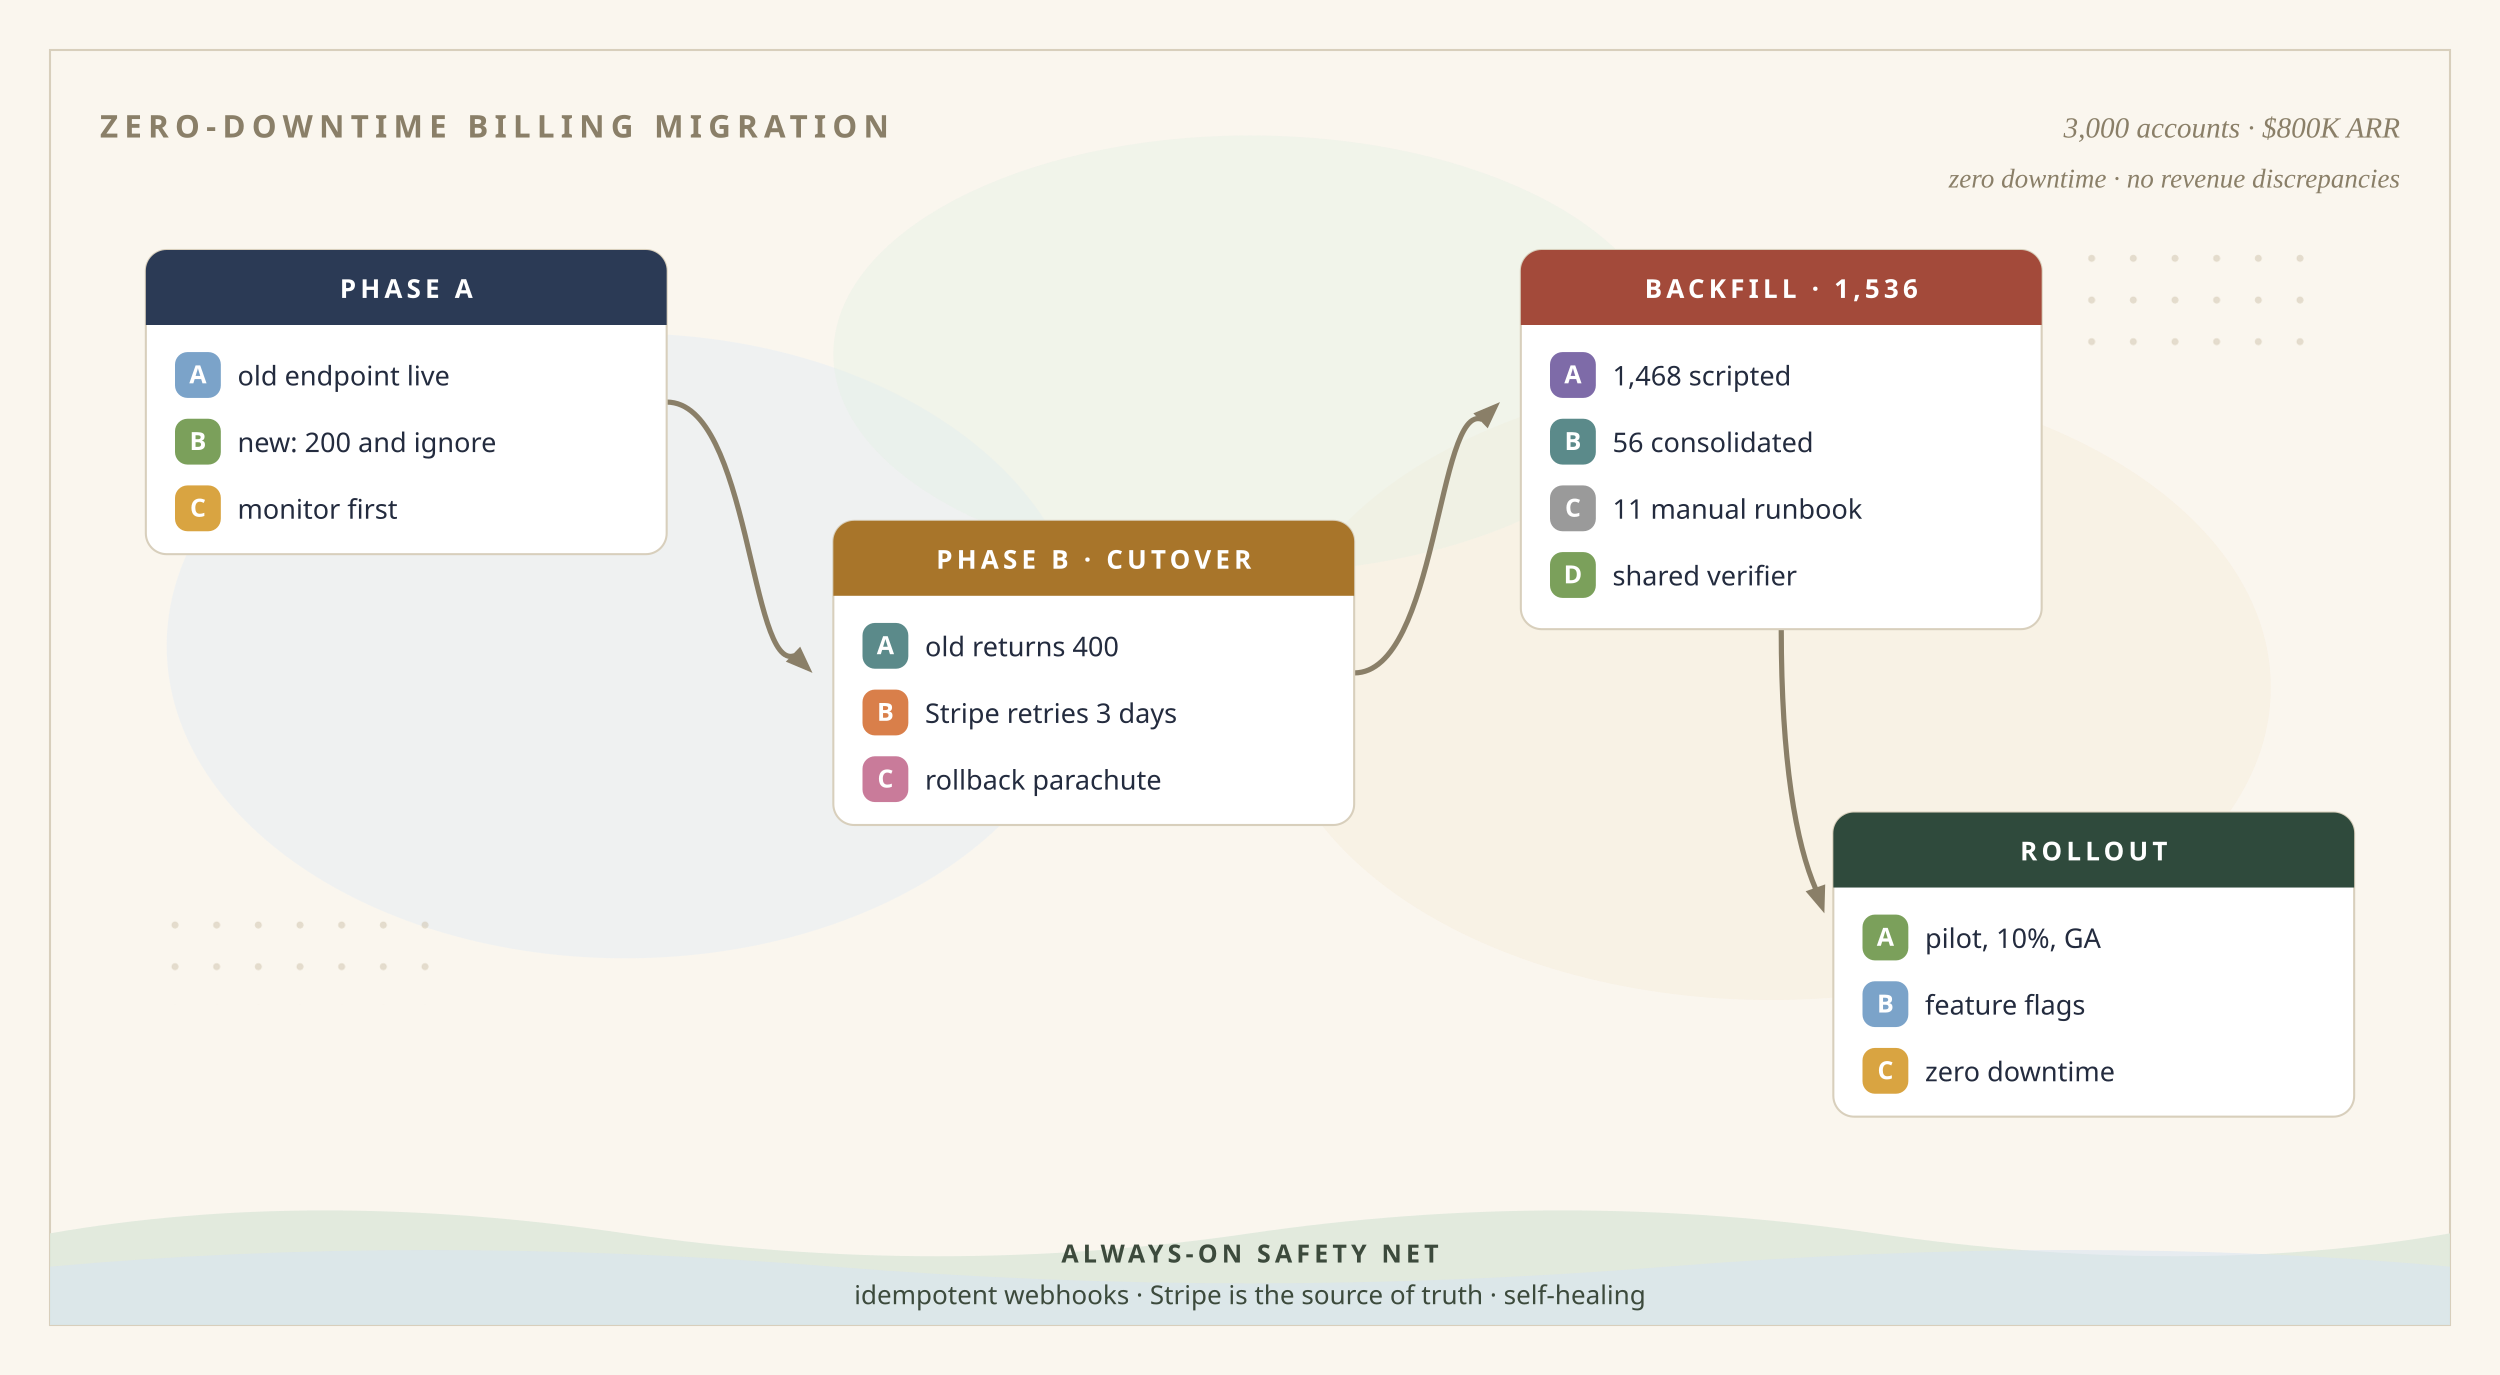
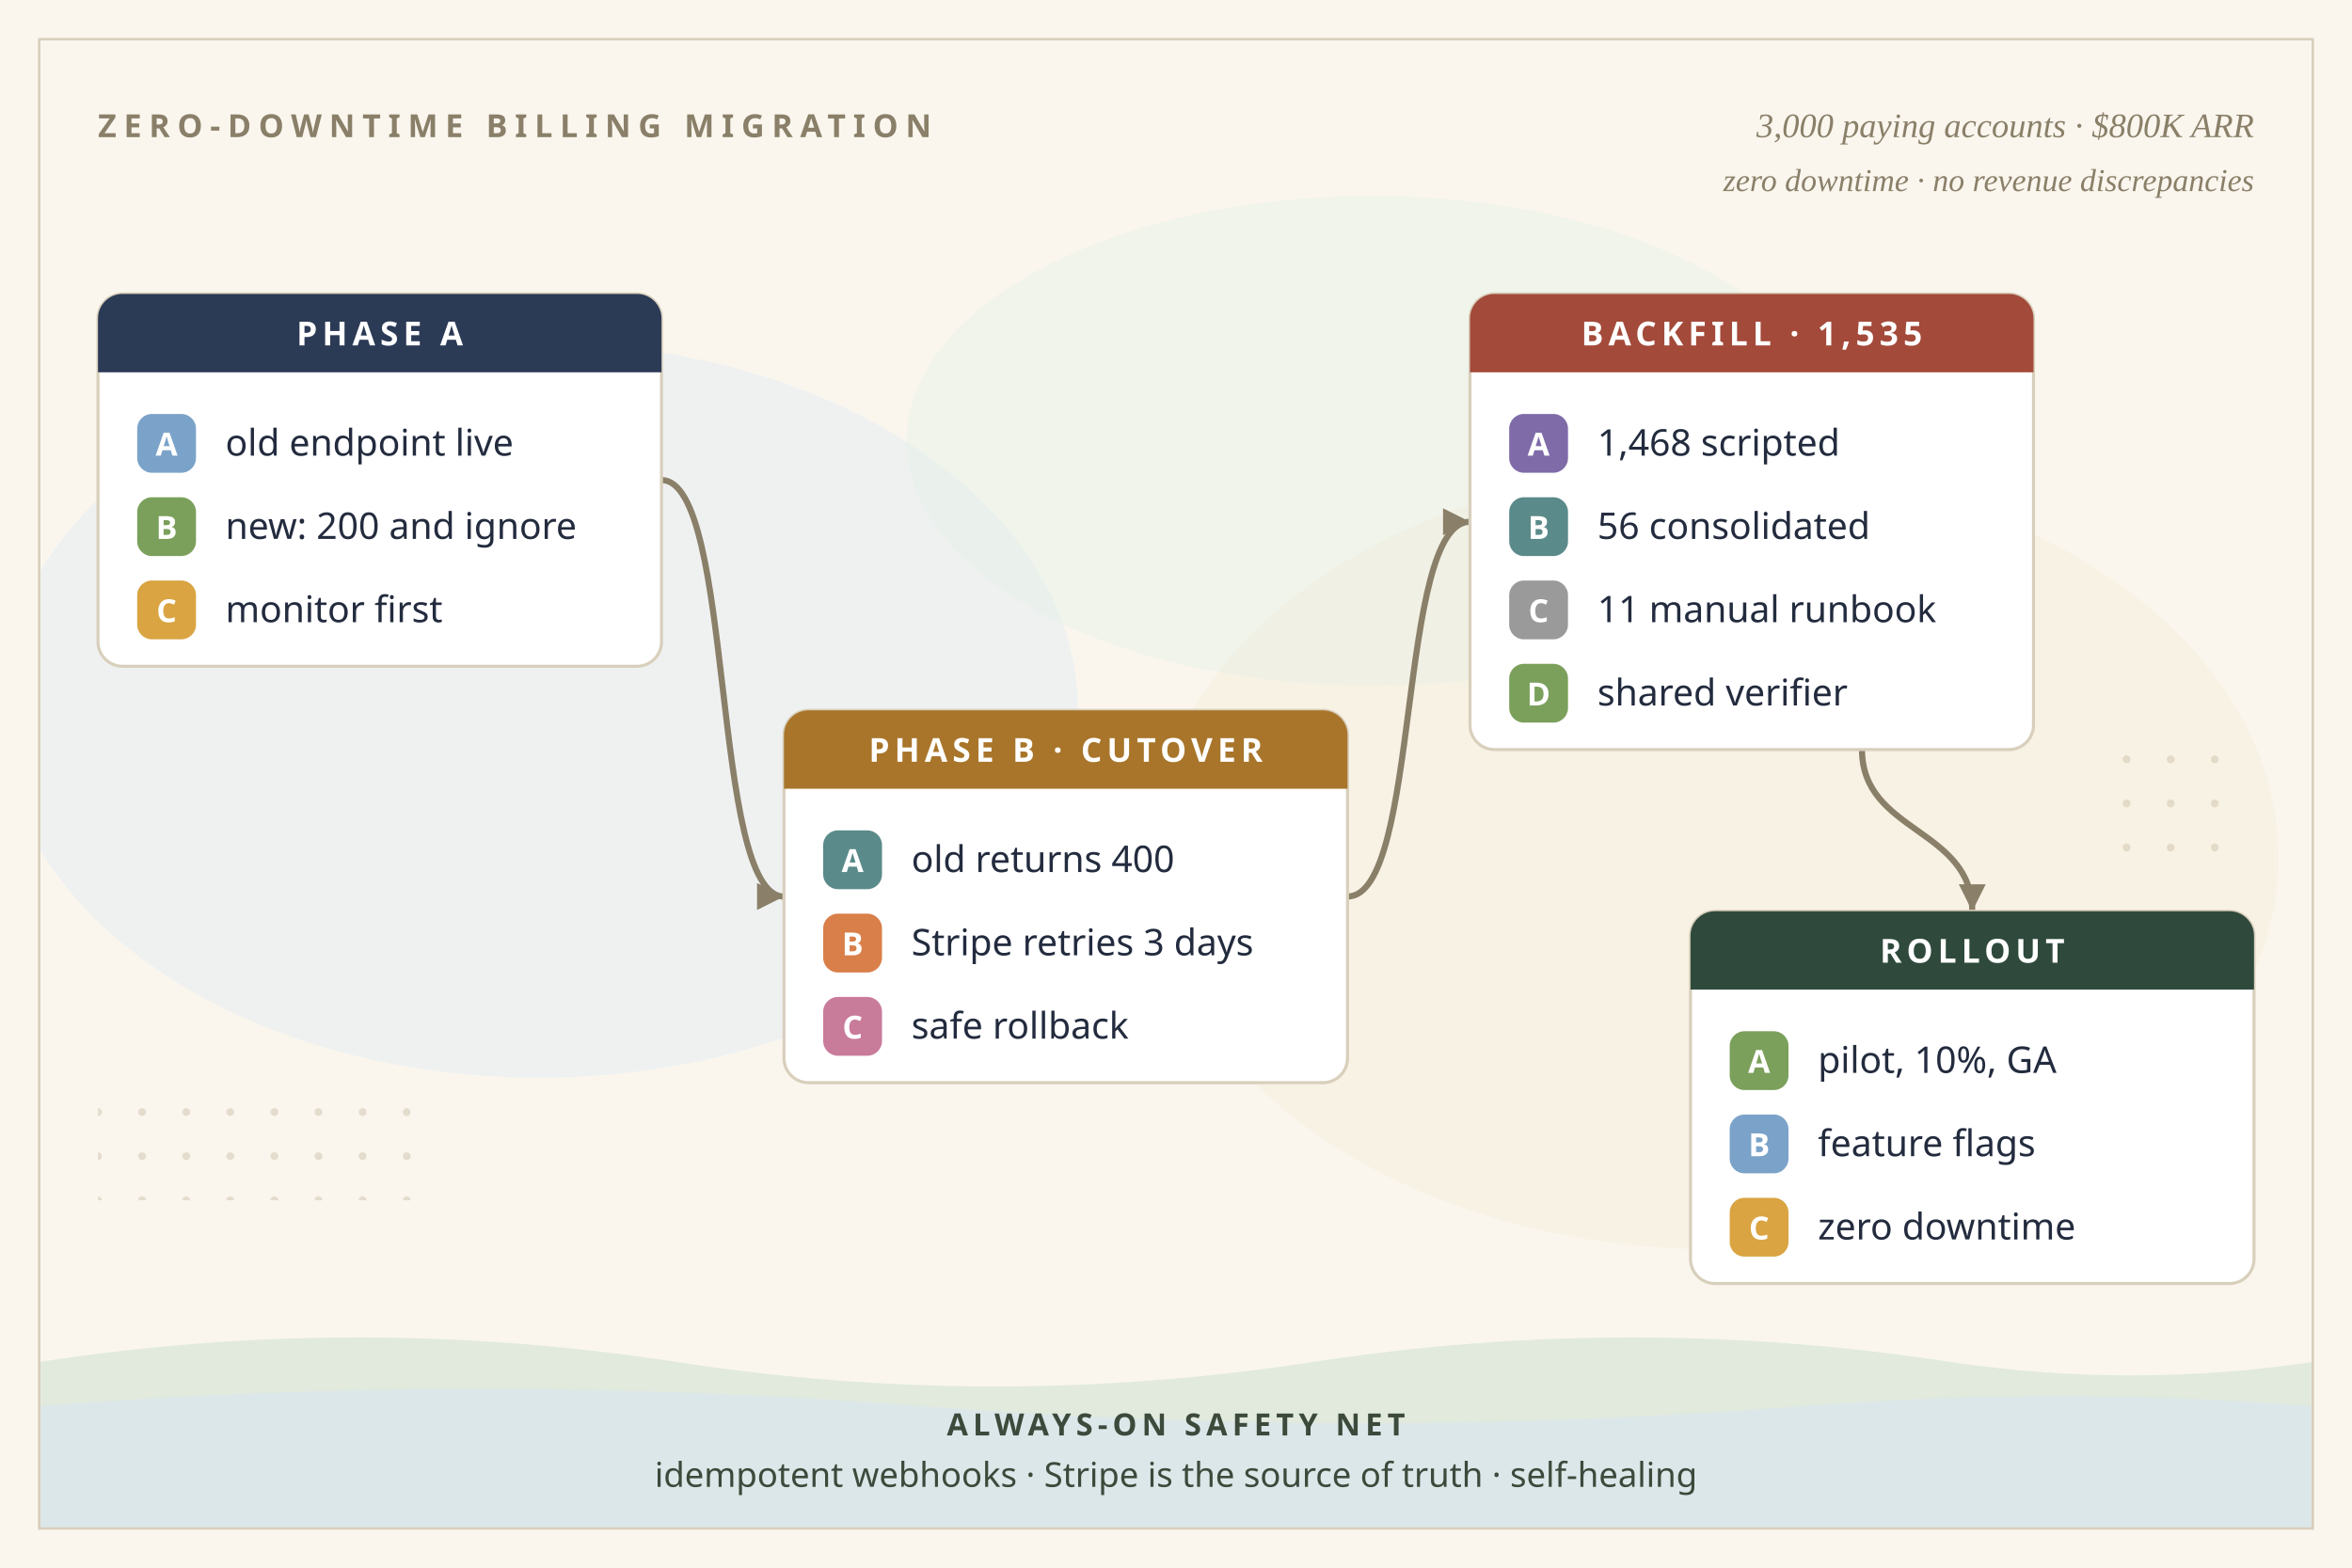
- <svg xmlns="http://www.w3.org/2000/svg" width="1200" height="660" viewBox="0 0 1200 660" font-family="'Avenir Next','Segoe UI',Verdana,sans-serif">
+ <svg xmlns="http://www.w3.org/2000/svg" width="960" height="640" viewBox="0 0 960 640" font-family="'Avenir Next','Segoe UI',Verdana,sans-serif" role="img" aria-labelledby="title">
  <defs>
-     <pattern id="dots2" width="20" height="20" patternUnits="userSpaceOnUse">
-       <circle cx="4" cy="4" r="1.7" fill="#c9bda3" opacity="0.45" />
+     <pattern id="dots" width="18" height="18" patternUnits="userSpaceOnUse">
+       <circle cx="4" cy="4" r="1.6" fill="#c9bda3" opacity="0.45" />
    </pattern>
+     <marker id="arrow" viewBox="0 0 10 10" refX="10" refY="5" markerWidth="11" markerHeight="11" markerUnits="userSpaceOnUse" orient="auto">
+       <path d="M0,0 L10,5 L0,10 z" fill="#8a7f68" />
+     </marker>
+     <clipPath id="frame">
+       <rect x="16" y="16" width="928" height="608" />
+     </clipPath>
  </defs>
-   <rect width="1200" height="660" fill="#faf6ee" />
-   <rect x="24" y="24" width="1152" height="612" fill="none" stroke="#d8cfbc" stroke-width="1" />
-   <ellipse cx="300" cy="310" rx="220" ry="150" fill="#e3ecf5" opacity="0.45" />
-   <ellipse cx="850" cy="330" rx="240" ry="150" fill="#f5ead6" opacity="0.4" />
-   <ellipse cx="600" cy="170" rx="200" ry="105" fill="#e4efe4" opacity="0.4" />
-   <rect x="70" y="430" width="140" height="52" fill="url(#dots2)" />
-   <rect x="1000" y="120" width="120" height="50" fill="url(#dots2)" />
-   <text x="48" y="66" font-size="15" letter-spacing="3" fill="#8a7f68" font-weight="600">ZERO-DOWNTIME BILLING MIGRATION</text>
-   <text x="1152" y="66" text-anchor="end" font-size="14" font-style="italic" fill="#8a7f68" font-family="Georgia,'Times New Roman',serif">3,000 accounts · $800K ARR</text>
-   <text x="1152" y="90" text-anchor="end" font-size="13" font-style="italic" fill="#8a7f68" font-family="Georgia,'Times New Roman',serif">zero downtime · no revenue discrepancies</text>
-   <path d="M320,193 C360,193 360,323 381.4,314.7" fill="none" stroke="#8a7f68" stroke-width="2.5" />
-   <polygon points="390.0,323.0 377.2,317.6 384.1,310.4" fill="#8a7f68" />
-   <path d="M650,323 C690,323 690,193 711.4,201.3" fill="none" stroke="#8a7f68" stroke-width="2.5" />
-   <polygon points="720.0,193.0 714.1,205.6 707.2,198.4" fill="#8a7f68" />
-   <path d="M855,302 C855,365 862,405 871.7,427.1" fill="none" stroke="#8a7f68" stroke-width="2.5" />
-   <polygon points="875.7,438.4 866.7,427.8 876.1,424.5" fill="#8a7f68" />
-   <rect x="70" y="120" width="250" height="146" rx="10" fill="#ffffff" stroke="#d8cfbc" />
-   <path d="M70,130 a10,10 0 0 1 10,-10 h230 a10,10 0 0 1 10,10 v26 h-250 z" fill="#2b3a55" />
-   <text x="195" y="143" text-anchor="middle" font-size="12.5" letter-spacing="2" fill="#ffffff" font-weight="700">PHASE A</text>
-   <rect x="84" y="169" width="22" height="22" rx="6" fill="#7ba3c9" />
-   <text x="95" y="184" text-anchor="middle" font-size="12" fill="#ffffff" font-weight="700">A</text>
-   <text x="114" y="185" font-size="13" fill="#232b3e">old endpoint live</text>
-   <rect x="84" y="201" width="22" height="22" rx="6" fill="#7ba05b" />
-   <text x="95" y="216" text-anchor="middle" font-size="12" fill="#ffffff" font-weight="700">B</text>
-   <text x="114" y="217" font-size="13" fill="#232b3e">new: 200 and ignore</text>
-   <rect x="84" y="233" width="22" height="22" rx="6" fill="#d9a441" />
-   <text x="95" y="248" text-anchor="middle" font-size="12" fill="#ffffff" font-weight="700">C</text>
-   <text x="114" y="249" font-size="13" fill="#232b3e">monitor first</text>
-   <rect x="400" y="250" width="250" height="146" rx="10" fill="#ffffff" stroke="#d8cfbc" />
-   <path d="M400,260 a10,10 0 0 1 10,-10 h230 a10,10 0 0 1 10,10 v26 h-250 z" fill="#a8752a" />
-   <text x="525" y="273" text-anchor="middle" font-size="12.5" letter-spacing="2" fill="#ffffff" font-weight="700">PHASE B · CUTOVER</text>
-   <rect x="414" y="299" width="22" height="22" rx="6" fill="#5b8a8a" />
-   <text x="425" y="314" text-anchor="middle" font-size="12" fill="#ffffff" font-weight="700">A</text>
-   <text x="444" y="315" font-size="13" fill="#232b3e">old returns 400</text>
-   <rect x="414" y="331" width="22" height="22" rx="6" fill="#d97f4a" />
-   <text x="425" y="346" text-anchor="middle" font-size="12" fill="#ffffff" font-weight="700">B</text>
-   <text x="444" y="347" font-size="13" fill="#232b3e">Stripe retries 3 days</text>
-   <rect x="414" y="363" width="22" height="22" rx="6" fill="#c97b9a" />
-   <text x="425" y="378" text-anchor="middle" font-size="12" fill="#ffffff" font-weight="700">C</text>
-   <text x="444" y="379" font-size="13" fill="#232b3e">rollback parachute</text>
-   <rect x="730" y="120" width="250" height="182" rx="10" fill="#ffffff" stroke="#d8cfbc" />
-   <path d="M730,130 a10,10 0 0 1 10,-10 h230 a10,10 0 0 1 10,10 v26 h-250 z" fill="#a34a3a" />
-   <text x="855" y="143" text-anchor="middle" font-size="12.5" letter-spacing="2" fill="#ffffff" font-weight="700">BACKFILL · 1,536</text>
-   <rect x="744" y="169" width="22" height="22" rx="6" fill="#7e6ba8" />
-   <text x="755" y="184" text-anchor="middle" font-size="12" fill="#ffffff" font-weight="700">A</text>
-   <text x="774" y="185" font-size="13" fill="#232b3e">1,468 scripted</text>
-   <rect x="744" y="201" width="22" height="22" rx="6" fill="#5b8a8a" />
-   <text x="755" y="216" text-anchor="middle" font-size="12" fill="#ffffff" font-weight="700">B</text>
-   <text x="774" y="217" font-size="13" fill="#232b3e">56 consolidated</text>
-   <rect x="744" y="233" width="22" height="22" rx="6" fill="#9a9a9a" />
-   <text x="755" y="248" text-anchor="middle" font-size="12" fill="#ffffff" font-weight="700">C</text>
-   <text x="774" y="249" font-size="13" fill="#232b3e">11 manual runbook</text>
-   <rect x="744" y="265" width="22" height="22" rx="6" fill="#7ba05b" />
-   <text x="755" y="280" text-anchor="middle" font-size="12" fill="#ffffff" font-weight="700">D</text>
-   <text x="774" y="281" font-size="13" fill="#232b3e">shared verifier</text>
-   <rect x="880" y="390" width="250" height="146" rx="10" fill="#ffffff" stroke="#d8cfbc" />
-   <path d="M880,400 a10,10 0 0 1 10,-10 h230 a10,10 0 0 1 10,10 v26 h-250 z" fill="#2f4a3c" />
-   <text x="1005" y="413" text-anchor="middle" font-size="12.5" letter-spacing="2" fill="#ffffff" font-weight="700">ROLLOUT</text>
-   <rect x="894" y="439" width="22" height="22" rx="6" fill="#7ba05b" />
-   <text x="905" y="454" text-anchor="middle" font-size="12" fill="#ffffff" font-weight="700">A</text>
-   <text x="924" y="455" font-size="13" fill="#232b3e">pilot, 10%, GA</text>
-   <rect x="894" y="471" width="22" height="22" rx="6" fill="#7ba3c9" />
-   <text x="905" y="486" text-anchor="middle" font-size="12" fill="#ffffff" font-weight="700">B</text>
-   <text x="924" y="487" font-size="13" fill="#232b3e">feature flags</text>
-   <rect x="894" y="503" width="22" height="22" rx="6" fill="#d9a441" />
-   <text x="905" y="518" text-anchor="middle" font-size="12" fill="#ffffff" font-weight="700">C</text>
-   <text x="924" y="519" font-size="13" fill="#232b3e">zero downtime</text>
-   <path d="M24,592 Q150,570 300,592 T600,592 T900,592 T1176,592 L1176,636 L24,636 Z" fill="#dfe9dc" opacity="0.9" />
-   <path d="M24,608 Q200,592 400,608 T800,608 T1176,608 L1176,636 L24,636 Z" fill="#d7e3f2" opacity="0.55" />
-   <text x="600" y="606" text-anchor="middle" font-size="12" letter-spacing="2" fill="#3c4a3c" font-weight="700">ALWAYS-ON SAFETY NET</text>
-   <text x="600" y="626" text-anchor="middle" font-size="12.5" fill="#3c4a3c">idempotent webhooks · Stripe is the source of truth · self-healing</text>
+   <rect width="960" height="640" fill="#faf6ee" />
+   <g clip-path="url(#frame)">
+     <ellipse cx="220" cy="290" rx="220" ry="150" fill="#e3ecf5" opacity="0.45" />
+     <ellipse cx="700" cy="350" rx="230" ry="160" fill="#f5ead6" opacity="0.4" />
+     <ellipse cx="560" cy="180" rx="190" ry="100" fill="#e4efe4" opacity="0.4" />
+     <rect x="40" y="440" width="130" height="50" fill="url(#dots)" />
+     <rect x="858" y="300" width="62" height="50" fill="url(#dots)" />
+   </g>
+   <path d="M16,556 Q146,536 276,556 T536,556 T796,556 Q870,567 944,556 L944,624 L16,624 Z" fill="#dfe9dc" opacity="0.9" />
+   <path d="M16,574 Q196,560 376,574 T736,574 Q840,566 944,574 L944,624 L16,624 Z" fill="#d7e3f2" opacity="0.55" />
+   <text x="480" y="586" text-anchor="middle" font-size="12.5" letter-spacing="2" fill="#3c4a3c" font-weight="700">ALWAYS-ON SAFETY NET</text>
+   <text x="480" y="607" text-anchor="middle" font-size="14" fill="#3c4a3c">idempotent webhooks · Stripe is the source of truth · self-healing</text>
+   <rect x="16" y="16" width="928" height="608" fill="none" stroke="#d8cfbc" stroke-width="1" />
+   <text x="40" y="56" font-size="13" letter-spacing="3" fill="#8a7f68" font-weight="600">ZERO-DOWNTIME BILLING MIGRATION</text>
+   <text x="920" y="56" text-anchor="end" font-size="14" font-style="italic" fill="#8a7f68" font-family="Georgia,'Times New Roman',serif">3,000 paying accounts · $800K ARR</text>
+   <text x="920" y="78" text-anchor="end" font-size="13" font-style="italic" fill="#8a7f68" font-family="Georgia,'Times New Roman',serif">zero downtime · no revenue discrepancies</text>
+   <g fill="none" stroke="#8a7f68" stroke-width="2.5" marker-end="url(#arrow)">
+     <path d="M270,196 C300,196 290,366 320,366" />
+     <path d="M550,366 C580,366 570,213 600,213" />
+     <path d="M760,306 C760,340 805,338 805,372" />
+   </g>
+   <rect x="40" y="120" width="230" height="152" rx="10" fill="#ffffff" stroke="#d8cfbc" stroke-width="1.25" />
+   <path d="M40,130 a10,10 0 0 1 10,-10 h210 a10,10 0 0 1 10,10 v22 h-230 z" fill="#2b3a55" />
+   <text x="155" y="141" text-anchor="middle" font-size="13.5" letter-spacing="2" fill="#ffffff" font-weight="700">PHASE A</text>
+   <g font-size="13" fill="#ffffff" font-weight="700" text-anchor="middle">
+     <rect x="56" y="169" width="24" height="24" rx="6" fill="#7ba3c9" />
+     <text x="68" y="186">A</text>
+     <rect x="56" y="203" width="24" height="24" rx="6" fill="#7ba05b" />
+     <text x="68" y="220">B</text>
+     <rect x="56" y="237" width="24" height="24" rx="6" fill="#d9a441" />
+     <text x="68" y="254">C</text>
+   </g>
+   <g font-size="15" fill="#232b3e">
+     <text x="92" y="186">old endpoint live</text>
+     <text x="92" y="220">new: 200 and ignore</text>
+     <text x="92" y="254">monitor first</text>
+   </g>
+   <rect x="320" y="290" width="230" height="152" rx="10" fill="#ffffff" stroke="#d8cfbc" stroke-width="1.25" />
+   <path d="M320,300 a10,10 0 0 1 10,-10 h210 a10,10 0 0 1 10,10 v22 h-230 z" fill="#a8752a" />
+   <text x="435" y="311" text-anchor="middle" font-size="13.5" letter-spacing="2" fill="#ffffff" font-weight="700">PHASE B · CUTOVER</text>
+   <g font-size="13" fill="#ffffff" font-weight="700" text-anchor="middle">
+     <rect x="336" y="339" width="24" height="24" rx="6" fill="#5b8a8a" />
+     <text x="348" y="356">A</text>
+     <rect x="336" y="373" width="24" height="24" rx="6" fill="#d97f4a" />
+     <text x="348" y="390">B</text>
+     <rect x="336" y="407" width="24" height="24" rx="6" fill="#c97b9a" />
+     <text x="348" y="424">C</text>
+   </g>
+   <g font-size="15" fill="#232b3e">
+     <text x="372" y="356">old returns 400</text>
+     <text x="372" y="390">Stripe retries 3 days</text>
+     <text x="372" y="424">safe rollback</text>
+   </g>
+   <rect x="600" y="120" width="230" height="186" rx="10" fill="#ffffff" stroke="#d8cfbc" stroke-width="1.25" />
+   <path d="M600,130 a10,10 0 0 1 10,-10 h210 a10,10 0 0 1 10,10 v22 h-230 z" fill="#a34a3a" />
+   <text x="715" y="141" text-anchor="middle" font-size="13.5" letter-spacing="2" fill="#ffffff" font-weight="700">BACKFILL · 1,535</text>
+   <g font-size="13" fill="#ffffff" font-weight="700" text-anchor="middle">
+     <rect x="616" y="169" width="24" height="24" rx="6" fill="#7e6ba8" />
+     <text x="628" y="186">A</text>
+     <rect x="616" y="203" width="24" height="24" rx="6" fill="#5b8a8a" />
+     <text x="628" y="220">B</text>
+     <rect x="616" y="237" width="24" height="24" rx="6" fill="#9a9a9a" />
+     <text x="628" y="254">C</text>
+     <rect x="616" y="271" width="24" height="24" rx="6" fill="#7ba05b" />
+     <text x="628" y="288">D</text>
+   </g>
+   <g font-size="15" fill="#232b3e">
+     <text x="652" y="186">1,468 scripted</text>
+     <text x="652" y="220">56 consolidated</text>
+     <text x="652" y="254">11 manual runbook</text>
+     <text x="652" y="288">shared verifier</text>
+   </g>
+   <rect x="690" y="372" width="230" height="152" rx="10" fill="#ffffff" stroke="#d8cfbc" stroke-width="1.25" />
+   <path d="M690,382 a10,10 0 0 1 10,-10 h210 a10,10 0 0 1 10,10 v22 h-230 z" fill="#2f4a3c" />
+   <text x="805" y="393" text-anchor="middle" font-size="13.5" letter-spacing="2" fill="#ffffff" font-weight="700">ROLLOUT</text>
+   <g font-size="13" fill="#ffffff" font-weight="700" text-anchor="middle">
+     <rect x="706" y="421" width="24" height="24" rx="6" fill="#7ba05b" />
+     <text x="718" y="438">A</text>
+     <rect x="706" y="455" width="24" height="24" rx="6" fill="#7ba3c9" />
+     <text x="718" y="472">B</text>
+     <rect x="706" y="489" width="24" height="24" rx="6" fill="#d9a441" />
+     <text x="718" y="506">C</text>
+   </g>
+   <g font-size="15" fill="#232b3e">
+     <text x="742" y="438">pilot, 10%, GA</text>
+     <text x="742" y="472">feature flags</text>
+     <text x="742" y="506">zero downtime</text>
+   </g>
</svg>
